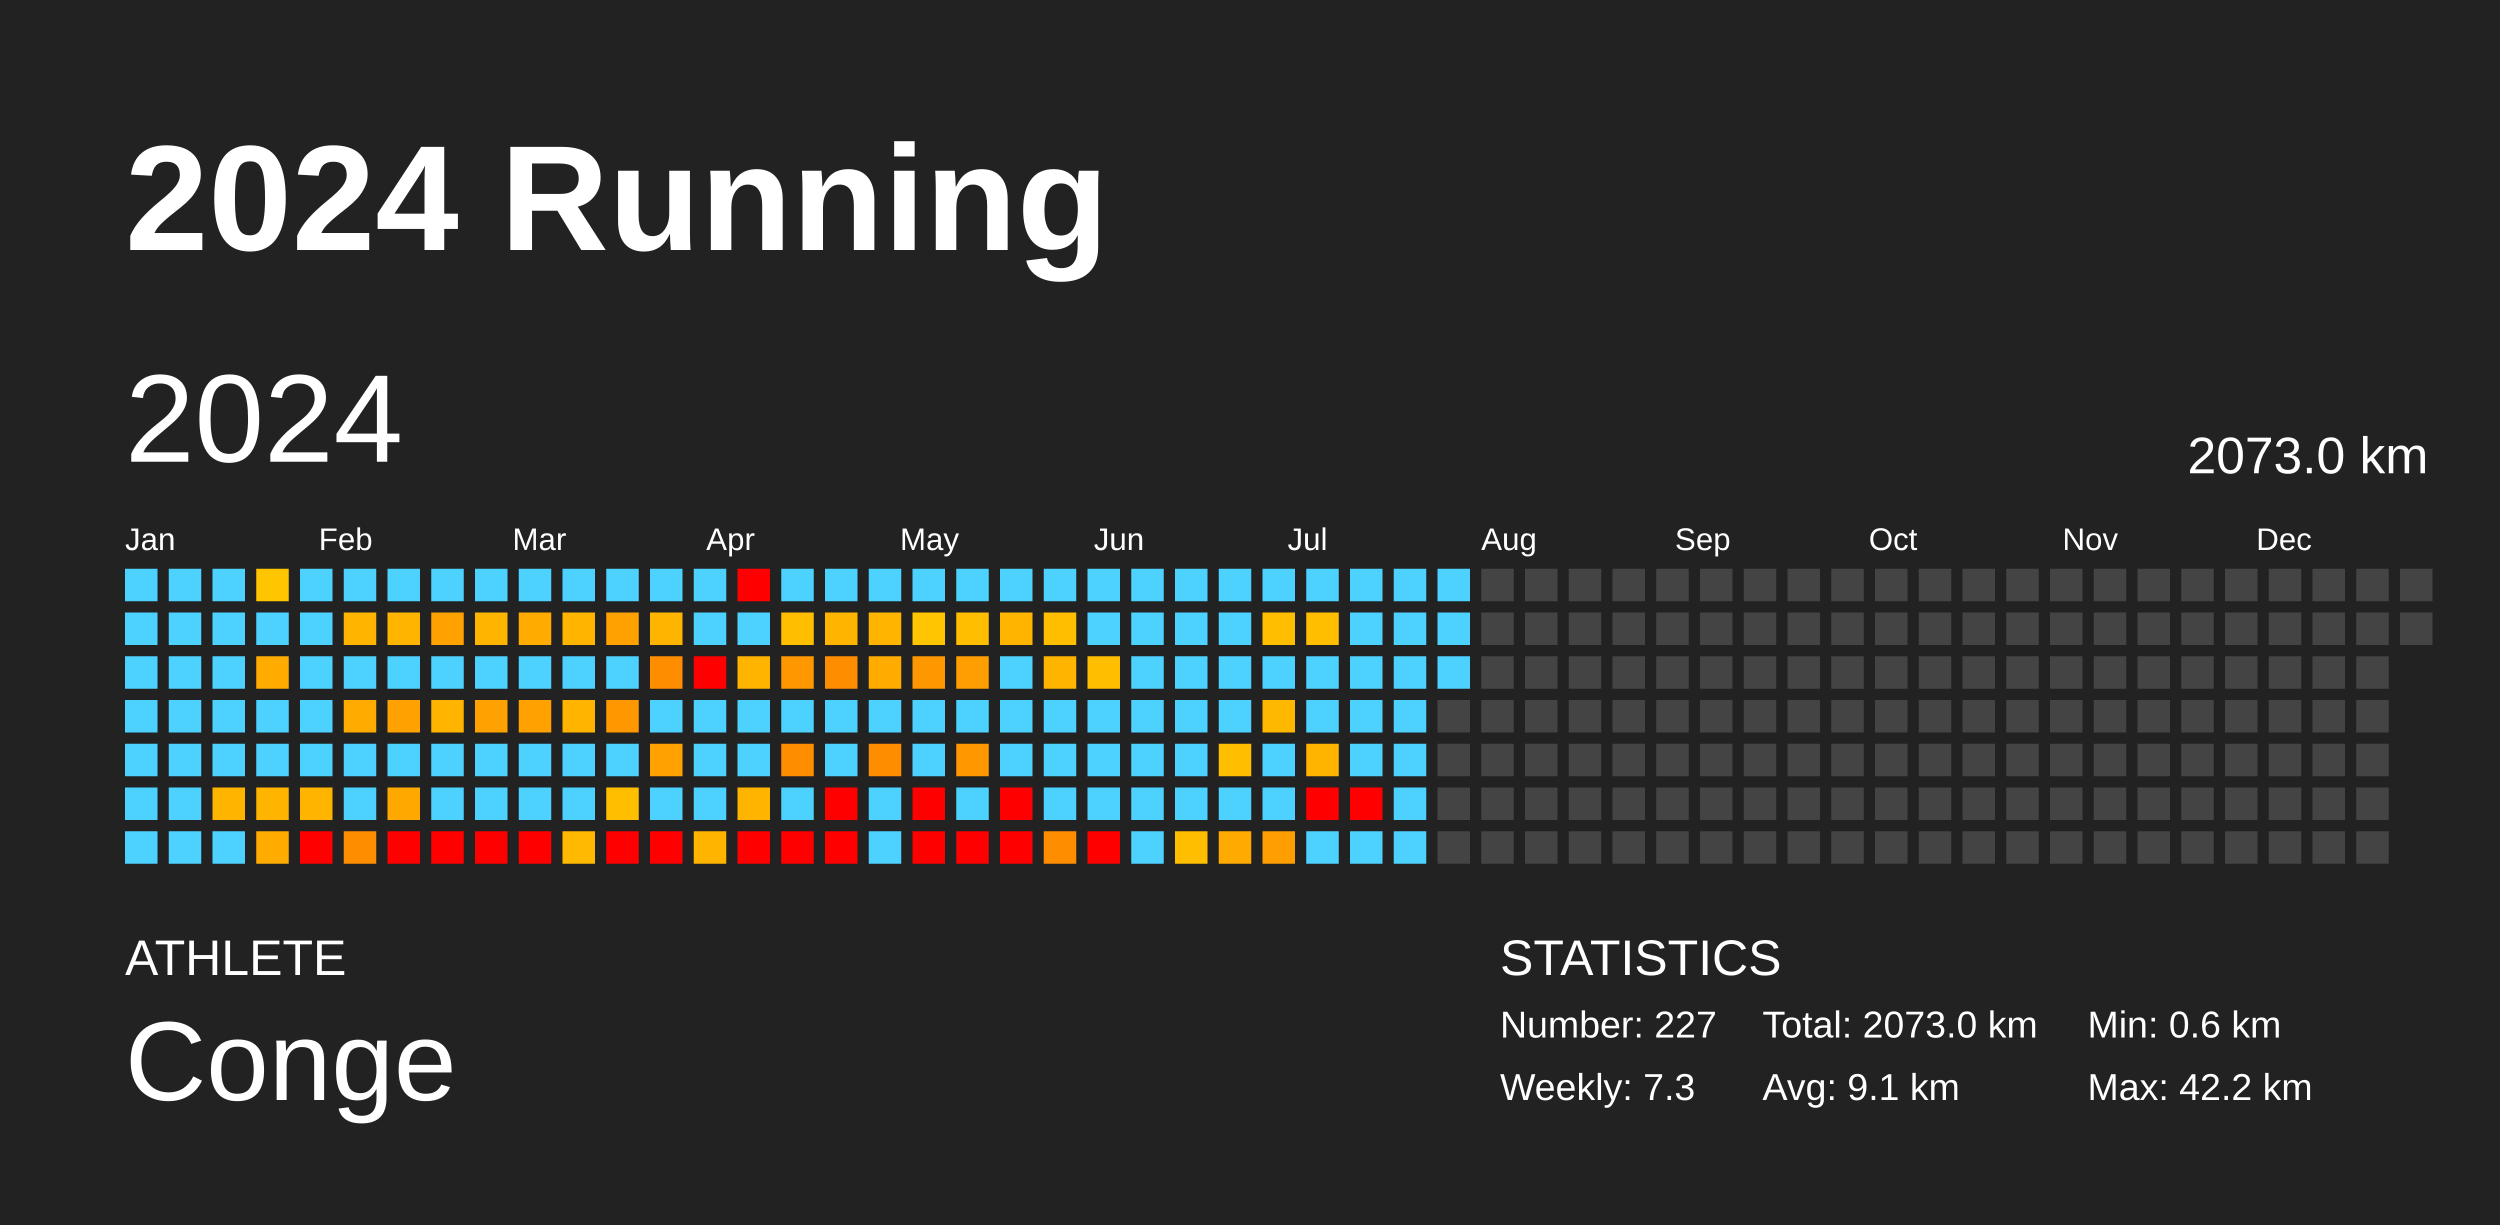
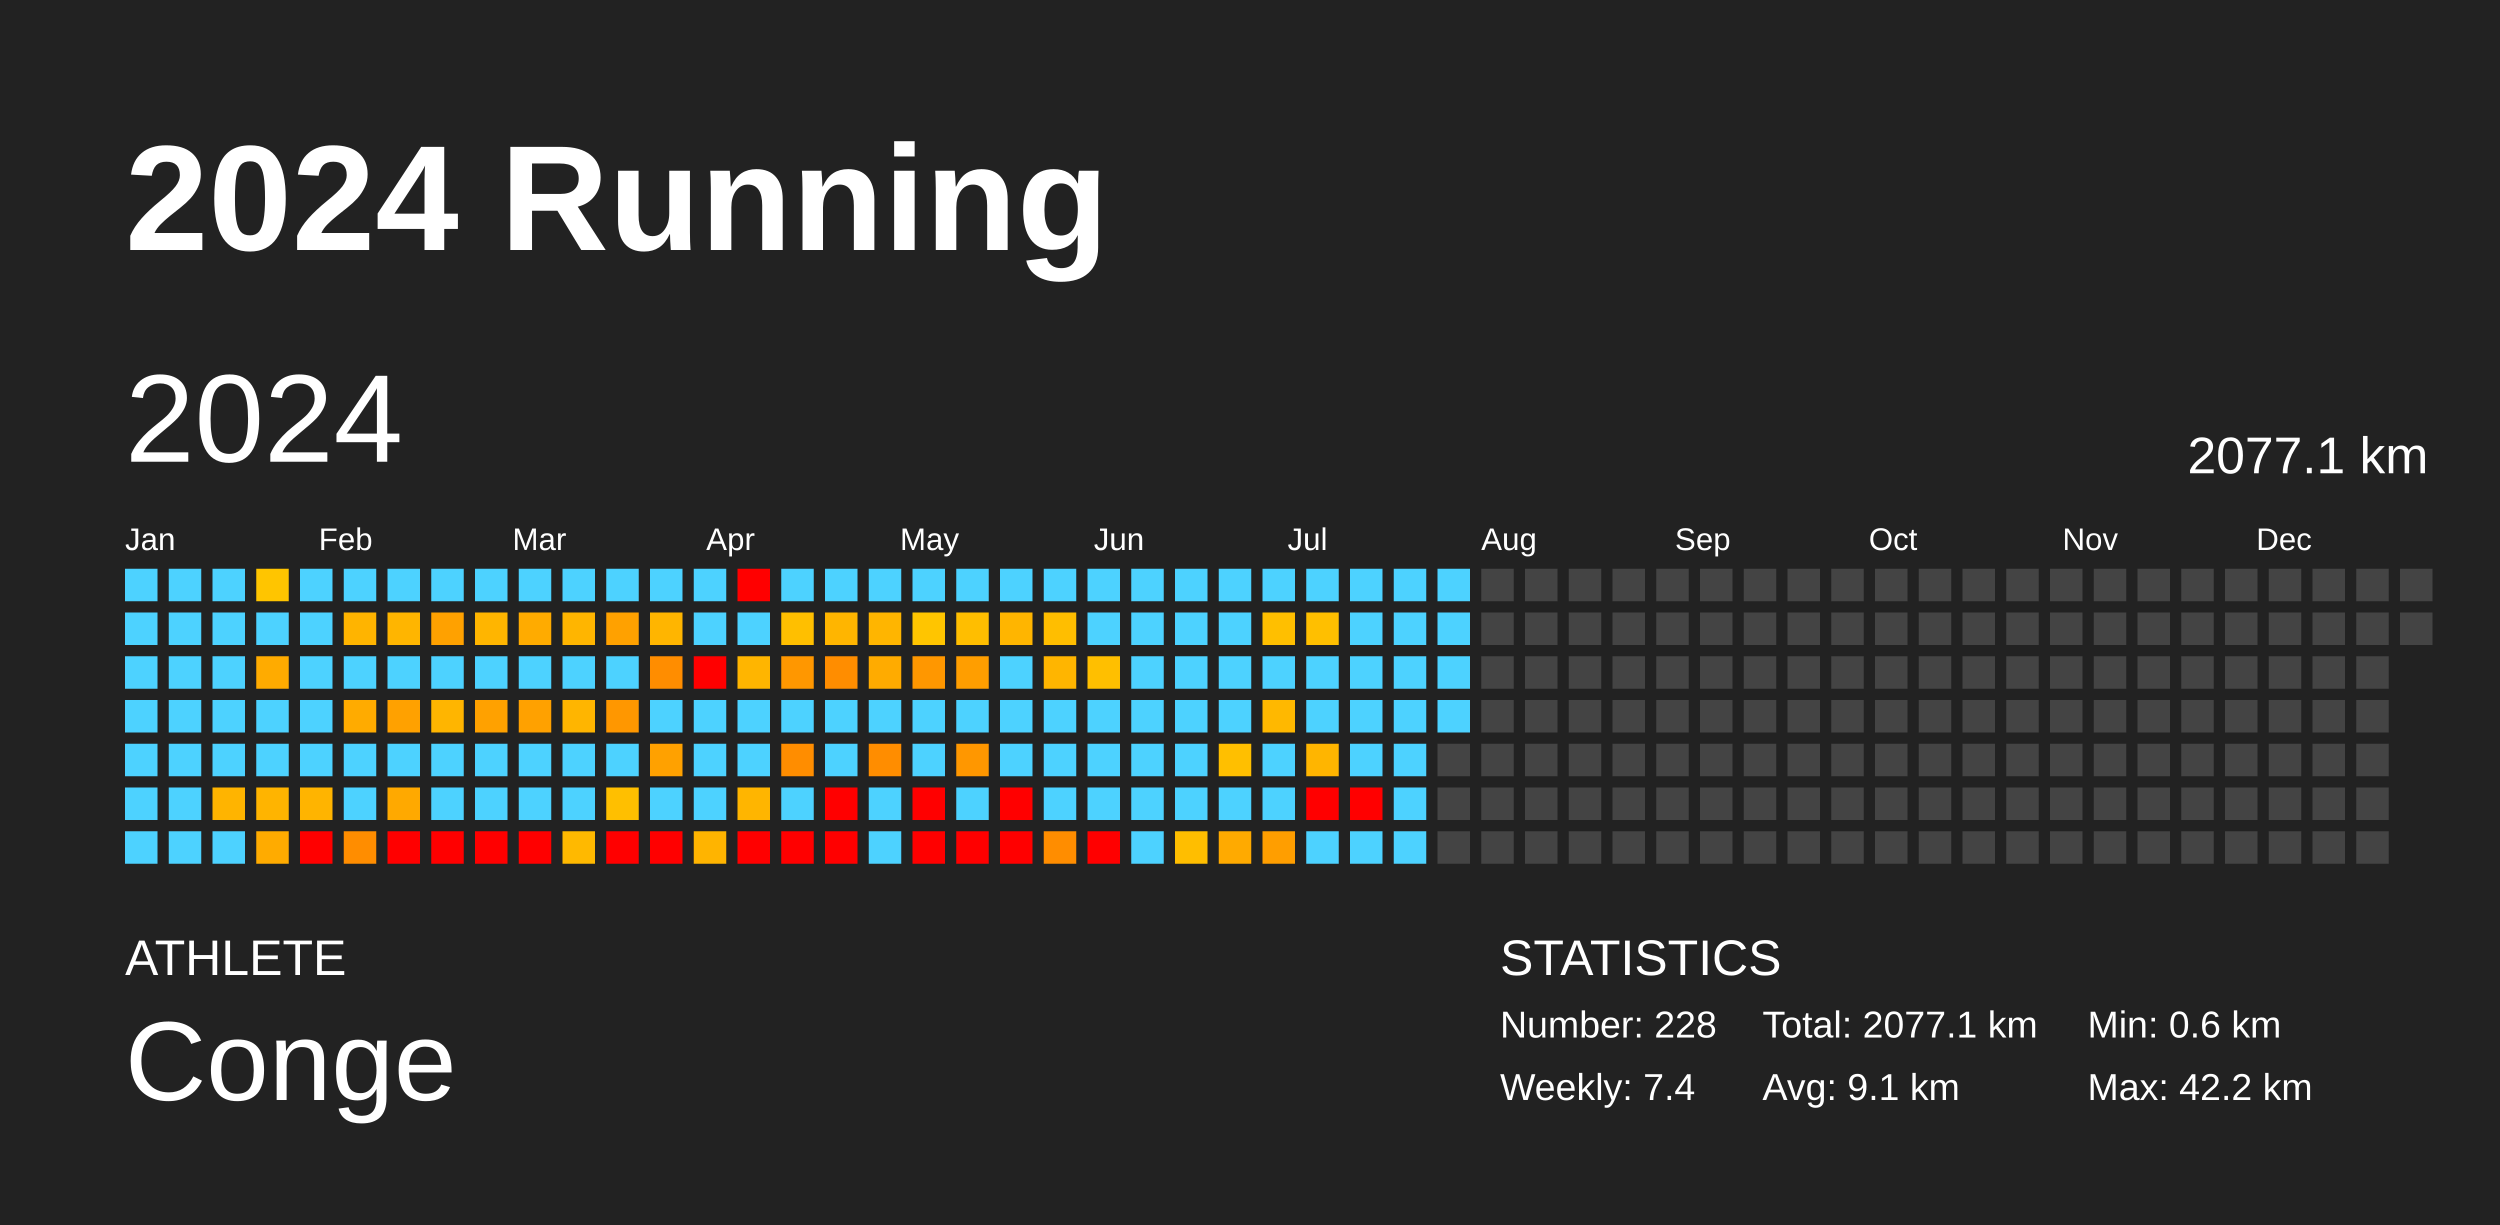
<svg xmlns="http://www.w3.org/2000/svg" baseProfile="full" height="98mm" version="1.1" viewBox="0,0,200,98" width="200mm">
  <defs />
  <rect fill="#222222" height="98" width="200" x="0" y="0" />
  <text fill="#FFFFFF" style="font-size:12px; font-family:Arial; font-weight:bold;" x="10" y="20">2024 Running</text>
  <text fill="#FFFFFF" style="font-size:4px; font-family:Arial" x="10" y="78">ATHLETE</text>
  <text fill="#FFFFFF" style="font-size:9px; font-family:Arial" x="10" y="88">Conge</text>
  <text fill="#FFFFFF" style="font-size:4px; font-family:Arial" x="120" y="78">STATISTICS</text>
-   <text fill="#FFFFFF" style="font-size:3px; font-family:Arial" x="120" y="83">Number: 227</text>
-   <text fill="#FFFFFF" style="font-size:3px; font-family:Arial" x="120" y="88">Weekly: 7.3</text>
-   <text fill="#FFFFFF" style="font-size:3px; font-family:Arial" x="141" y="83">Total: 2073.0 km</text>
+   <text fill="#FFFFFF" style="font-size:3px; font-family:Arial" x="120" y="83">Number: 228</text>
+   <text fill="#FFFFFF" style="font-size:3px; font-family:Arial" x="120" y="88">Weekly: 7.4</text>
+   <text fill="#FFFFFF" style="font-size:3px; font-family:Arial" x="141" y="83">Total: 2077.1 km</text>
  <text fill="#FFFFFF" style="font-size:3px; font-family:Arial" x="141" y="88">Avg: 9.1 km</text>
  <text fill="#FFFFFF" style="font-size:3px; font-family:Arial" x="167" y="83">Min: 0.6 km</text>
  <text fill="#FFFFFF" style="font-size:3px; font-family:Arial" x="167" y="88">Max: 42.2 km</text>
  <text dominant-baseline="hanging" fill="#FFFFFF" style="font-size:10.0px; font-family:Arial;" x="10" y="30">2024</text>
-   <text dominant-baseline="hanging" fill="#FFFFFF" style="font-size:4.125px; font-family:Arial;" x="175" y="35">2073.0 km</text>
+   <text dominant-baseline="hanging" fill="#FFFFFF" style="font-size:4.125px; font-family:Arial;" x="175" y="35">2077.1 km</text>
  <text fill="#FFFFFF" style="font-size:2.5px; font-family:Arial" x="10.0" y="44">Jan</text>
  <text fill="#FFFFFF" style="font-size:2.5px; font-family:Arial" x="25.5" y="44">Feb</text>
  <text fill="#FFFFFF" style="font-size:2.5px; font-family:Arial" x="41.0" y="44">Mar</text>
  <text fill="#FFFFFF" style="font-size:2.5px; font-family:Arial" x="56.5" y="44">Apr</text>
  <text fill="#FFFFFF" style="font-size:2.5px; font-family:Arial" x="72.0" y="44">May</text>
  <text fill="#FFFFFF" style="font-size:2.5px; font-family:Arial" x="87.5" y="44">Jun</text>
  <text fill="#FFFFFF" style="font-size:2.5px; font-family:Arial" x="103.0" y="44">Jul</text>
  <text fill="#FFFFFF" style="font-size:2.5px; font-family:Arial" x="118.5" y="44">Aug</text>
  <text fill="#FFFFFF" style="font-size:2.5px; font-family:Arial" x="134.0" y="44">Sep</text>
  <text fill="#FFFFFF" style="font-size:2.5px; font-family:Arial" x="149.5" y="44">Oct</text>
  <text fill="#FFFFFF" style="font-size:2.5px; font-family:Arial" x="165.0" y="44">Nov</text>
  <text fill="#FFFFFF" style="font-size:2.5px; font-family:Arial" x="180.5" y="44">Dec</text>
  <rect fill="#4dd2ff" height="2.6" width="2.6" x="10.0" y="45.5" />
  <rect fill="#4dd2ff" height="2.6" width="2.6" x="10.0" y="49.0" />
  <rect fill="#4dd2ff" height="2.6" width="2.6" x="10.0" y="52.5" />
  <rect fill="#4dd2ff" height="2.6" width="2.6" x="10.0" y="56.0" />
  <rect fill="#4dd2ff" height="2.6" width="2.6" x="10.0" y="59.5" />
  <rect fill="#4dd2ff" height="2.6" width="2.6" x="10.0" y="63.0" />
  <rect fill="#4dd2ff" height="2.6" width="2.6" x="10.0" y="66.5" />
  <rect fill="#4dd2ff" height="2.6" width="2.6" x="13.5" y="45.5" />
  <rect fill="#4dd2ff" height="2.6" width="2.6" x="13.5" y="49.0" />
  <rect fill="#4dd2ff" height="2.6" width="2.6" x="13.5" y="52.5" />
  <rect fill="#4dd2ff" height="2.6" width="2.6" x="13.5" y="56.0" />
  <rect fill="#4dd2ff" height="2.6" width="2.6" x="13.5" y="59.5" />
  <rect fill="#4dd2ff" height="2.6" width="2.6" x="13.5" y="63.0" />
  <rect fill="#4dd2ff" height="2.6" width="2.6" x="13.5" y="66.5" />
  <rect fill="#4dd2ff" height="2.6" width="2.6" x="17.0" y="45.5" />
  <rect fill="#4dd2ff" height="2.6" width="2.6" x="17.0" y="49.0" />
  <rect fill="#4dd2ff" height="2.6" width="2.6" x="17.0" y="52.5" />
  <rect fill="#4dd2ff" height="2.6" width="2.6" x="17.0" y="56.0" />
  <rect fill="#4dd2ff" height="2.6" width="2.6" x="17.0" y="59.5" />
  <rect fill="#ffb400" height="2.6" width="2.6" x="17.0" y="63.0" />
  <rect fill="#4dd2ff" height="2.6" width="2.6" x="17.0" y="66.5" />
  <rect fill="#ffc500" height="2.6" width="2.6" x="20.5" y="45.5" />
  <rect fill="#4dd2ff" height="2.6" width="2.6" x="20.5" y="49.0" />
  <rect fill="#ffab00" height="2.6" width="2.6" x="20.5" y="52.5" />
  <rect fill="#4dd2ff" height="2.6" width="2.6" x="20.5" y="56.0" />
  <rect fill="#4dd2ff" height="2.6" width="2.6" x="20.5" y="59.5" />
  <rect fill="#ffb400" height="2.6" width="2.6" x="20.5" y="63.0" />
  <rect fill="#ffab00" height="2.6" width="2.6" x="20.5" y="66.5" />
  <rect fill="#4dd2ff" height="2.6" width="2.6" x="24.0" y="45.5" />
  <rect fill="#4dd2ff" height="2.6" width="2.6" x="24.0" y="49.0" />
  <rect fill="#4dd2ff" height="2.6" width="2.6" x="24.0" y="52.5" />
  <rect fill="#4dd2ff" height="2.6" width="2.6" x="24.0" y="56.0" />
  <rect fill="#4dd2ff" height="2.6" width="2.6" x="24.0" y="59.5" />
  <rect fill="#ffb400" height="2.6" width="2.6" x="24.0" y="63.0" />
  <rect fill="red" height="2.6" width="2.6" x="24.0" y="66.5" />
  <rect fill="#4dd2ff" height="2.6" width="2.6" x="27.5" y="45.5" />
  <rect fill="#ffb400" height="2.6" width="2.6" x="27.5" y="49.0" />
  <rect fill="#4dd2ff" height="2.6" width="2.6" x="27.5" y="52.5" />
  <rect fill="#ffab00" height="2.6" width="2.6" x="27.5" y="56.0" />
  <rect fill="#4dd2ff" height="2.6" width="2.6" x="27.5" y="59.5" />
  <rect fill="#4dd2ff" height="2.6" width="2.6" x="27.5" y="63.0" />
  <rect fill="#ff8d00" height="2.6" width="2.6" x="27.5" y="66.5" />
  <rect fill="#4dd2ff" height="2.6" width="2.6" x="31.0" y="45.5" />
  <rect fill="#ffb500" height="2.6" width="2.6" x="31.0" y="49.0" />
  <rect fill="#4dd2ff" height="2.6" width="2.6" x="31.0" y="52.5" />
  <rect fill="#ffa100" height="2.6" width="2.6" x="31.0" y="56.0" />
  <rect fill="#4dd2ff" height="2.6" width="2.6" x="31.0" y="59.5" />
  <rect fill="#ffa900" height="2.6" width="2.6" x="31.0" y="63.0" />
  <rect fill="red" height="2.6" width="2.6" x="31.0" y="66.5" />
  <rect fill="#4dd2ff" height="2.6" width="2.6" x="34.5" y="45.5" />
  <rect fill="#ffa100" height="2.6" width="2.6" x="34.5" y="49.0" />
  <rect fill="#4dd2ff" height="2.6" width="2.6" x="34.5" y="52.5" />
  <rect fill="#ffb500" height="2.6" width="2.6" x="34.5" y="56.0" />
  <rect fill="#4dd2ff" height="2.6" width="2.6" x="34.5" y="59.5" />
  <rect fill="#4dd2ff" height="2.6" width="2.6" x="34.5" y="63.0" />
  <rect fill="red" height="2.6" width="2.6" x="34.5" y="66.5" />
  <rect fill="#4dd2ff" height="2.6" width="2.6" x="38.0" y="45.5" />
  <rect fill="#ffb500" height="2.6" width="2.6" x="38.0" y="49.0" />
  <rect fill="#4dd2ff" height="2.6" width="2.6" x="38.0" y="52.5" />
  <rect fill="#ffa100" height="2.6" width="2.6" x="38.0" y="56.0" />
  <rect fill="#4dd2ff" height="2.6" width="2.6" x="38.0" y="59.5" />
  <rect fill="#4dd2ff" height="2.6" width="2.6" x="38.0" y="63.0" />
  <rect fill="red" height="2.6" width="2.6" x="38.0" y="66.5" />
  <rect fill="#4dd2ff" height="2.6" width="2.6" x="41.5" y="45.5" />
  <rect fill="#ffab00" height="2.6" width="2.6" x="41.5" y="49.0" />
  <rect fill="#4dd2ff" height="2.6" width="2.6" x="41.5" y="52.5" />
  <rect fill="#ffa100" height="2.6" width="2.6" x="41.5" y="56.0" />
  <rect fill="#4dd2ff" height="2.6" width="2.6" x="41.5" y="59.5" />
  <rect fill="#4dd2ff" height="2.6" width="2.6" x="41.5" y="63.0" />
  <rect fill="red" height="2.6" width="2.6" x="41.5" y="66.5" />
  <rect fill="#4dd2ff" height="2.6" width="2.6" x="45.0" y="45.5" />
  <rect fill="#ffb500" height="2.6" width="2.6" x="45.0" y="49.0" />
  <rect fill="#4dd2ff" height="2.6" width="2.6" x="45.0" y="52.5" />
  <rect fill="#ffb500" height="2.6" width="2.6" x="45.0" y="56.0" />
  <rect fill="#4dd2ff" height="2.6" width="2.6" x="45.0" y="59.5" />
  <rect fill="#4dd2ff" height="2.6" width="2.6" x="45.0" y="63.0" />
  <rect fill="#ffb900" height="2.6" width="2.6" x="45.0" y="66.5" />
  <rect fill="#4dd2ff" height="2.6" width="2.6" x="48.5" y="45.5" />
  <rect fill="#ffa100" height="2.6" width="2.6" x="48.5" y="49.0" />
  <rect fill="#4dd2ff" height="2.6" width="2.6" x="48.5" y="52.5" />
  <rect fill="#ff9700" height="2.6" width="2.6" x="48.5" y="56.0" />
  <rect fill="#4dd2ff" height="2.6" width="2.6" x="48.5" y="59.5" />
  <rect fill="#ffbf00" height="2.6" width="2.6" x="48.5" y="63.0" />
  <rect fill="red" height="2.6" width="2.6" x="48.5" y="66.5" />
  <rect fill="#4dd2ff" height="2.6" width="2.6" x="52.0" y="45.5" />
  <rect fill="#ffb500" height="2.6" width="2.6" x="52.0" y="49.0" />
  <rect fill="#ff8d00" height="2.6" width="2.6" x="52.0" y="52.5" />
  <rect fill="#4dd2ff" height="2.6" width="2.6" x="52.0" y="56.0" />
  <rect fill="#ffa100" height="2.6" width="2.6" x="52.0" y="59.5" />
  <rect fill="#4dd2ff" height="2.6" width="2.6" x="52.0" y="63.0" />
  <rect fill="red" height="2.6" width="2.6" x="52.0" y="66.5" />
  <rect fill="#4dd2ff" height="2.6" width="2.6" x="55.5" y="45.5" />
  <rect fill="#4dd2ff" height="2.6" width="2.6" x="55.5" y="49.0" />
  <rect fill="red" height="2.6" width="2.6" x="55.5" y="52.5" />
  <rect fill="#4dd2ff" height="2.6" width="2.6" x="55.5" y="56.0" />
  <rect fill="#4dd2ff" height="2.6" width="2.6" x="55.5" y="59.5" />
  <rect fill="#4dd2ff" height="2.6" width="2.6" x="55.5" y="63.0" />
  <rect fill="#ffb400" height="2.6" width="2.6" x="55.5" y="66.5" />
  <rect fill="red" height="2.6" width="2.6" x="59.0" y="45.5" />
  <rect fill="#4dd2ff" height="2.6" width="2.6" x="59.0" y="49.0" />
  <rect fill="#ffb500" height="2.6" width="2.6" x="59.0" y="52.5" />
  <rect fill="#4dd2ff" height="2.6" width="2.6" x="59.0" y="56.0" />
  <rect fill="#4dd2ff" height="2.6" width="2.6" x="59.0" y="59.5" />
  <rect fill="#ffb500" height="2.6" width="2.6" x="59.0" y="63.0" />
  <rect fill="red" height="2.6" width="2.6" x="59.0" y="66.5" />
  <rect fill="#4dd2ff" height="2.6" width="2.6" x="62.5" y="45.5" />
  <rect fill="#ffbf00" height="2.6" width="2.6" x="62.5" y="49.0" />
  <rect fill="#ff9700" height="2.6" width="2.6" x="62.5" y="52.5" />
  <rect fill="#4dd2ff" height="2.6" width="2.6" x="62.5" y="56.0" />
  <rect fill="#ff8d00" height="2.6" width="2.6" x="62.5" y="59.5" />
  <rect fill="#4dd2ff" height="2.6" width="2.6" x="62.5" y="63.0" />
  <rect fill="red" height="2.6" width="2.6" x="62.5" y="66.5" />
  <rect fill="#4dd2ff" height="2.6" width="2.6" x="66.0" y="45.5" />
  <rect fill="#ffb500" height="2.6" width="2.6" x="66.0" y="49.0" />
  <rect fill="#ff8d00" height="2.6" width="2.6" x="66.0" y="52.5" />
  <rect fill="#4dd2ff" height="2.6" width="2.6" x="66.0" y="56.0" />
  <rect fill="#4dd2ff" height="2.6" width="2.6" x="66.0" y="59.5" />
  <rect fill="red" height="2.6" width="2.6" x="66.0" y="63.0" />
  <rect fill="red" height="2.6" width="2.6" x="66.0" y="66.5" />
  <rect fill="#4dd2ff" height="2.6" width="2.6" x="69.5" y="45.5" />
  <rect fill="#ffb500" height="2.6" width="2.6" x="69.5" y="49.0" />
  <rect fill="#ffab00" height="2.6" width="2.6" x="69.5" y="52.5" />
  <rect fill="#4dd2ff" height="2.6" width="2.6" x="69.5" y="56.0" />
  <rect fill="#ff8d00" height="2.6" width="2.6" x="69.5" y="59.5" />
  <rect fill="#4dd2ff" height="2.6" width="2.6" x="69.5" y="63.0" />
  <rect fill="#4dd2ff" height="2.6" width="2.6" x="69.5" y="66.5" />
  <rect fill="#4dd2ff" height="2.6" width="2.6" x="73.0" y="45.5" />
  <rect fill="#ffc500" height="2.6" width="2.6" x="73.0" y="49.0" />
  <rect fill="#ff9700" height="2.6" width="2.6" x="73.0" y="52.5" />
  <rect fill="#4dd2ff" height="2.6" width="2.6" x="73.0" y="56.0" />
  <rect fill="#4dd2ff" height="2.6" width="2.6" x="73.0" y="59.5" />
  <rect fill="red" height="2.6" width="2.6" x="73.0" y="63.0" />
  <rect fill="red" height="2.6" width="2.6" x="73.0" y="66.5" />
  <rect fill="#4dd2ff" height="2.6" width="2.6" x="76.5" y="45.5" />
  <rect fill="#ffbe00" height="2.6" width="2.6" x="76.5" y="49.0" />
  <rect fill="#ff9e00" height="2.6" width="2.6" x="76.5" y="52.5" />
  <rect fill="#4dd2ff" height="2.6" width="2.6" x="76.5" y="56.0" />
  <rect fill="#ff9700" height="2.6" width="2.6" x="76.5" y="59.5" />
  <rect fill="#4dd2ff" height="2.6" width="2.6" x="76.5" y="63.0" />
  <rect fill="red" height="2.6" width="2.6" x="76.5" y="66.5" />
  <rect fill="#4dd2ff" height="2.6" width="2.6" x="80.0" y="45.5" />
  <rect fill="#ffb500" height="2.6" width="2.6" x="80.0" y="49.0" />
  <rect fill="#4dd2ff" height="2.6" width="2.6" x="80.0" y="52.5" />
  <rect fill="#4dd2ff" height="2.6" width="2.6" x="80.0" y="56.0" />
  <rect fill="#4dd2ff" height="2.6" width="2.6" x="80.0" y="59.5" />
  <rect fill="red" height="2.6" width="2.6" x="80.0" y="63.0" />
  <rect fill="red" height="2.6" width="2.6" x="80.0" y="66.5" />
  <rect fill="#4dd2ff" height="2.6" width="2.6" x="83.5" y="45.5" />
  <rect fill="#ffbe00" height="2.6" width="2.6" x="83.5" y="49.0" />
  <rect fill="#ffb500" height="2.6" width="2.6" x="83.5" y="52.5" />
  <rect fill="#4dd2ff" height="2.6" width="2.6" x="83.5" y="56.0" />
  <rect fill="#4dd2ff" height="2.6" width="2.6" x="83.5" y="59.5" />
  <rect fill="#4dd2ff" height="2.6" width="2.6" x="83.5" y="63.0" />
  <rect fill="#ff8d00" height="2.6" width="2.6" x="83.5" y="66.5" />
  <rect fill="#4dd2ff" height="2.6" width="2.6" x="87.0" y="45.5" />
  <rect fill="#4dd2ff" height="2.6" width="2.6" x="87.0" y="49.0" />
  <rect fill="#ffbf00" height="2.6" width="2.6" x="87.0" y="52.5" />
  <rect fill="#4dd2ff" height="2.6" width="2.6" x="87.0" y="56.0" />
  <rect fill="#4dd2ff" height="2.6" width="2.6" x="87.0" y="59.5" />
  <rect fill="#4dd2ff" height="2.6" width="2.6" x="87.0" y="63.0" />
  <rect fill="red" height="2.6" width="2.6" x="87.0" y="66.5" />
  <rect fill="#4dd2ff" height="2.6" width="2.6" x="90.5" y="45.5" />
  <rect fill="#4dd2ff" height="2.6" width="2.6" x="90.5" y="49.0" />
  <rect fill="#4dd2ff" height="2.6" width="2.6" x="90.5" y="52.5" />
  <rect fill="#4dd2ff" height="2.6" width="2.6" x="90.5" y="56.0" />
  <rect fill="#4dd2ff" height="2.6" width="2.6" x="90.5" y="59.5" />
  <rect fill="#4dd2ff" height="2.6" width="2.6" x="90.5" y="63.0" />
  <rect fill="#4dd2ff" height="2.6" width="2.6" x="90.5" y="66.5" />
  <rect fill="#4dd2ff" height="2.6" width="2.6" x="94.0" y="45.5" />
  <rect fill="#4dd2ff" height="2.6" width="2.6" x="94.0" y="49.0" />
  <rect fill="#4dd2ff" height="2.6" width="2.6" x="94.0" y="52.5" />
  <rect fill="#4dd2ff" height="2.6" width="2.6" x="94.0" y="56.0" />
  <rect fill="#4dd2ff" height="2.6" width="2.6" x="94.0" y="59.5" />
  <rect fill="#4dd2ff" height="2.6" width="2.6" x="94.0" y="63.0" />
  <rect fill="#ffbe00" height="2.6" width="2.6" x="94.0" y="66.5" />
  <rect fill="#4dd2ff" height="2.6" width="2.6" x="97.5" y="45.5" />
  <rect fill="#4dd2ff" height="2.6" width="2.6" x="97.5" y="49.0" />
  <rect fill="#4dd2ff" height="2.6" width="2.6" x="97.5" y="52.5" />
  <rect fill="#4dd2ff" height="2.6" width="2.6" x="97.5" y="56.0" />
  <rect fill="#ffbf00" height="2.6" width="2.6" x="97.5" y="59.5" />
  <rect fill="#4dd2ff" height="2.6" width="2.6" x="97.5" y="63.0" />
  <rect fill="#ffaa00" height="2.6" width="2.6" x="97.5" y="66.5" />
  <rect fill="#4dd2ff" height="2.6" width="2.6" x="101.0" y="45.5" />
  <rect fill="#ffbf00" height="2.6" width="2.6" x="101.0" y="49.0" />
  <rect fill="#4dd2ff" height="2.6" width="2.6" x="101.0" y="52.5" />
  <rect fill="#ffb800" height="2.6" width="2.6" x="101.0" y="56.0" />
  <rect fill="#4dd2ff" height="2.6" width="2.6" x="101.0" y="59.5" />
  <rect fill="#4dd2ff" height="2.6" width="2.6" x="101.0" y="63.0" />
  <rect fill="#ff9e00" height="2.6" width="2.6" x="101.0" y="66.5" />
  <rect fill="#4dd2ff" height="2.6" width="2.6" x="104.5" y="45.5" />
  <rect fill="#ffbf00" height="2.6" width="2.6" x="104.5" y="49.0" />
  <rect fill="#4dd2ff" height="2.6" width="2.6" x="104.5" y="52.5" />
  <rect fill="#4dd2ff" height="2.6" width="2.6" x="104.5" y="56.0" />
  <rect fill="#ffb500" height="2.6" width="2.6" x="104.5" y="59.5" />
  <rect fill="red" height="2.6" width="2.6" x="104.5" y="63.0" />
  <rect fill="#4dd2ff" height="2.6" width="2.6" x="104.5" y="66.5" />
  <rect fill="#4dd2ff" height="2.6" width="2.6" x="108.0" y="45.5" />
  <rect fill="#4dd2ff" height="2.6" width="2.6" x="108.0" y="49.0" />
  <rect fill="#4dd2ff" height="2.6" width="2.6" x="108.0" y="52.5" />
  <rect fill="#4dd2ff" height="2.6" width="2.6" x="108.0" y="56.0" />
  <rect fill="#4dd2ff" height="2.6" width="2.6" x="108.0" y="59.5" />
  <rect fill="red" height="2.6" width="2.6" x="108.0" y="63.0" />
  <rect fill="#4dd2ff" height="2.6" width="2.6" x="108.0" y="66.5" />
  <rect fill="#4dd2ff" height="2.6" width="2.6" x="111.5" y="45.5" />
  <rect fill="#4dd2ff" height="2.6" width="2.6" x="111.5" y="49.0" />
  <rect fill="#4dd2ff" height="2.6" width="2.6" x="111.5" y="52.5" />
  <rect fill="#4dd2ff" height="2.6" width="2.6" x="111.5" y="56.0" />
  <rect fill="#4dd2ff" height="2.6" width="2.6" x="111.5" y="59.5" />
  <rect fill="#4dd2ff" height="2.6" width="2.6" x="111.5" y="63.0" />
  <rect fill="#4dd2ff" height="2.6" width="2.6" x="111.5" y="66.5" />
  <rect fill="#4dd2ff" height="2.6" width="2.6" x="115.0" y="45.5" />
  <rect fill="#4dd2ff" height="2.6" width="2.6" x="115.0" y="49.0" />
  <rect fill="#4dd2ff" height="2.6" width="2.6" x="115.0" y="52.5" />
-   <rect fill="#444444" height="2.6" width="2.6" x="115.0" y="56.0" />
+   <rect fill="#4dd2ff" height="2.6" width="2.6" x="115.0" y="56.0" />
  <rect fill="#444444" height="2.6" width="2.6" x="115.0" y="59.5" />
  <rect fill="#444444" height="2.6" width="2.6" x="115.0" y="63.0" />
  <rect fill="#444444" height="2.6" width="2.6" x="115.0" y="66.5" />
  <rect fill="#444444" height="2.6" width="2.6" x="118.5" y="45.5" />
  <rect fill="#444444" height="2.6" width="2.6" x="118.5" y="49.0" />
  <rect fill="#444444" height="2.6" width="2.6" x="118.5" y="52.5" />
  <rect fill="#444444" height="2.6" width="2.6" x="118.5" y="56.0" />
  <rect fill="#444444" height="2.6" width="2.6" x="118.5" y="59.5" />
  <rect fill="#444444" height="2.6" width="2.6" x="118.5" y="63.0" />
  <rect fill="#444444" height="2.6" width="2.6" x="118.5" y="66.5" />
  <rect fill="#444444" height="2.6" width="2.6" x="122.0" y="45.5" />
  <rect fill="#444444" height="2.6" width="2.6" x="122.0" y="49.0" />
  <rect fill="#444444" height="2.6" width="2.6" x="122.0" y="52.5" />
  <rect fill="#444444" height="2.6" width="2.6" x="122.0" y="56.0" />
  <rect fill="#444444" height="2.6" width="2.6" x="122.0" y="59.5" />
  <rect fill="#444444" height="2.6" width="2.6" x="122.0" y="63.0" />
  <rect fill="#444444" height="2.6" width="2.6" x="122.0" y="66.5" />
  <rect fill="#444444" height="2.6" width="2.6" x="125.5" y="45.5" />
  <rect fill="#444444" height="2.6" width="2.6" x="125.5" y="49.0" />
  <rect fill="#444444" height="2.6" width="2.6" x="125.5" y="52.5" />
  <rect fill="#444444" height="2.6" width="2.6" x="125.5" y="56.0" />
  <rect fill="#444444" height="2.6" width="2.6" x="125.5" y="59.5" />
  <rect fill="#444444" height="2.6" width="2.6" x="125.5" y="63.0" />
  <rect fill="#444444" height="2.6" width="2.6" x="125.5" y="66.5" />
  <rect fill="#444444" height="2.6" width="2.6" x="129.0" y="45.5" />
  <rect fill="#444444" height="2.6" width="2.6" x="129.0" y="49.0" />
  <rect fill="#444444" height="2.6" width="2.6" x="129.0" y="52.5" />
  <rect fill="#444444" height="2.6" width="2.6" x="129.0" y="56.0" />
  <rect fill="#444444" height="2.6" width="2.6" x="129.0" y="59.5" />
  <rect fill="#444444" height="2.6" width="2.6" x="129.0" y="63.0" />
  <rect fill="#444444" height="2.6" width="2.6" x="129.0" y="66.5" />
  <rect fill="#444444" height="2.6" width="2.6" x="132.5" y="45.5" />
  <rect fill="#444444" height="2.6" width="2.6" x="132.5" y="49.0" />
  <rect fill="#444444" height="2.6" width="2.6" x="132.5" y="52.5" />
  <rect fill="#444444" height="2.6" width="2.6" x="132.5" y="56.0" />
  <rect fill="#444444" height="2.6" width="2.6" x="132.5" y="59.5" />
  <rect fill="#444444" height="2.6" width="2.6" x="132.5" y="63.0" />
  <rect fill="#444444" height="2.6" width="2.6" x="132.5" y="66.5" />
  <rect fill="#444444" height="2.6" width="2.6" x="136.0" y="45.5" />
  <rect fill="#444444" height="2.6" width="2.6" x="136.0" y="49.0" />
  <rect fill="#444444" height="2.6" width="2.6" x="136.0" y="52.5" />
  <rect fill="#444444" height="2.6" width="2.6" x="136.0" y="56.0" />
  <rect fill="#444444" height="2.6" width="2.6" x="136.0" y="59.5" />
  <rect fill="#444444" height="2.6" width="2.6" x="136.0" y="63.0" />
  <rect fill="#444444" height="2.6" width="2.6" x="136.0" y="66.5" />
  <rect fill="#444444" height="2.6" width="2.6" x="139.5" y="45.5" />
  <rect fill="#444444" height="2.6" width="2.6" x="139.5" y="49.0" />
  <rect fill="#444444" height="2.6" width="2.6" x="139.5" y="52.5" />
  <rect fill="#444444" height="2.6" width="2.6" x="139.5" y="56.0" />
  <rect fill="#444444" height="2.6" width="2.6" x="139.5" y="59.5" />
  <rect fill="#444444" height="2.6" width="2.6" x="139.5" y="63.0" />
  <rect fill="#444444" height="2.6" width="2.6" x="139.5" y="66.5" />
  <rect fill="#444444" height="2.6" width="2.6" x="143.0" y="45.5" />
  <rect fill="#444444" height="2.6" width="2.6" x="143.0" y="49.0" />
  <rect fill="#444444" height="2.6" width="2.6" x="143.0" y="52.5" />
  <rect fill="#444444" height="2.6" width="2.6" x="143.0" y="56.0" />
  <rect fill="#444444" height="2.6" width="2.6" x="143.0" y="59.5" />
  <rect fill="#444444" height="2.6" width="2.6" x="143.0" y="63.0" />
  <rect fill="#444444" height="2.6" width="2.6" x="143.0" y="66.5" />
  <rect fill="#444444" height="2.6" width="2.6" x="146.5" y="45.5" />
  <rect fill="#444444" height="2.6" width="2.6" x="146.5" y="49.0" />
  <rect fill="#444444" height="2.6" width="2.6" x="146.5" y="52.5" />
  <rect fill="#444444" height="2.6" width="2.6" x="146.5" y="56.0" />
  <rect fill="#444444" height="2.6" width="2.6" x="146.5" y="59.5" />
  <rect fill="#444444" height="2.6" width="2.6" x="146.5" y="63.0" />
  <rect fill="#444444" height="2.6" width="2.6" x="146.5" y="66.5" />
  <rect fill="#444444" height="2.6" width="2.6" x="150.0" y="45.5" />
  <rect fill="#444444" height="2.6" width="2.6" x="150.0" y="49.0" />
  <rect fill="#444444" height="2.6" width="2.6" x="150.0" y="52.5" />
  <rect fill="#444444" height="2.6" width="2.6" x="150.0" y="56.0" />
  <rect fill="#444444" height="2.6" width="2.6" x="150.0" y="59.5" />
  <rect fill="#444444" height="2.6" width="2.6" x="150.0" y="63.0" />
  <rect fill="#444444" height="2.6" width="2.6" x="150.0" y="66.5" />
  <rect fill="#444444" height="2.6" width="2.6" x="153.5" y="45.5" />
  <rect fill="#444444" height="2.6" width="2.6" x="153.5" y="49.0" />
  <rect fill="#444444" height="2.6" width="2.6" x="153.5" y="52.5" />
  <rect fill="#444444" height="2.6" width="2.6" x="153.5" y="56.0" />
  <rect fill="#444444" height="2.6" width="2.6" x="153.5" y="59.5" />
  <rect fill="#444444" height="2.6" width="2.6" x="153.5" y="63.0" />
  <rect fill="#444444" height="2.6" width="2.6" x="153.5" y="66.5" />
  <rect fill="#444444" height="2.6" width="2.6" x="157.0" y="45.5" />
  <rect fill="#444444" height="2.6" width="2.6" x="157.0" y="49.0" />
  <rect fill="#444444" height="2.6" width="2.6" x="157.0" y="52.5" />
  <rect fill="#444444" height="2.6" width="2.6" x="157.0" y="56.0" />
  <rect fill="#444444" height="2.6" width="2.6" x="157.0" y="59.5" />
  <rect fill="#444444" height="2.6" width="2.6" x="157.0" y="63.0" />
  <rect fill="#444444" height="2.6" width="2.6" x="157.0" y="66.5" />
  <rect fill="#444444" height="2.6" width="2.6" x="160.5" y="45.5" />
  <rect fill="#444444" height="2.6" width="2.6" x="160.5" y="49.0" />
  <rect fill="#444444" height="2.6" width="2.6" x="160.5" y="52.5" />
  <rect fill="#444444" height="2.6" width="2.6" x="160.5" y="56.0" />
  <rect fill="#444444" height="2.6" width="2.6" x="160.5" y="59.5" />
  <rect fill="#444444" height="2.6" width="2.6" x="160.5" y="63.0" />
  <rect fill="#444444" height="2.6" width="2.6" x="160.5" y="66.5" />
  <rect fill="#444444" height="2.6" width="2.6" x="164.0" y="45.5" />
  <rect fill="#444444" height="2.6" width="2.6" x="164.0" y="49.0" />
  <rect fill="#444444" height="2.6" width="2.6" x="164.0" y="52.5" />
  <rect fill="#444444" height="2.6" width="2.6" x="164.0" y="56.0" />
  <rect fill="#444444" height="2.6" width="2.6" x="164.0" y="59.5" />
  <rect fill="#444444" height="2.6" width="2.6" x="164.0" y="63.0" />
  <rect fill="#444444" height="2.6" width="2.6" x="164.0" y="66.5" />
  <rect fill="#444444" height="2.6" width="2.6" x="167.5" y="45.5" />
  <rect fill="#444444" height="2.6" width="2.6" x="167.5" y="49.0" />
  <rect fill="#444444" height="2.6" width="2.6" x="167.5" y="52.5" />
  <rect fill="#444444" height="2.6" width="2.6" x="167.5" y="56.0" />
  <rect fill="#444444" height="2.6" width="2.6" x="167.5" y="59.5" />
  <rect fill="#444444" height="2.6" width="2.6" x="167.5" y="63.0" />
  <rect fill="#444444" height="2.6" width="2.6" x="167.5" y="66.5" />
  <rect fill="#444444" height="2.6" width="2.6" x="171.0" y="45.5" />
  <rect fill="#444444" height="2.6" width="2.6" x="171.0" y="49.0" />
  <rect fill="#444444" height="2.6" width="2.6" x="171.0" y="52.5" />
  <rect fill="#444444" height="2.6" width="2.6" x="171.0" y="56.0" />
  <rect fill="#444444" height="2.6" width="2.6" x="171.0" y="59.5" />
  <rect fill="#444444" height="2.6" width="2.6" x="171.0" y="63.0" />
  <rect fill="#444444" height="2.6" width="2.6" x="171.0" y="66.5" />
  <rect fill="#444444" height="2.6" width="2.6" x="174.5" y="45.5" />
  <rect fill="#444444" height="2.6" width="2.6" x="174.5" y="49.0" />
  <rect fill="#444444" height="2.6" width="2.6" x="174.5" y="52.5" />
  <rect fill="#444444" height="2.6" width="2.6" x="174.5" y="56.0" />
  <rect fill="#444444" height="2.6" width="2.6" x="174.5" y="59.5" />
  <rect fill="#444444" height="2.6" width="2.6" x="174.5" y="63.0" />
  <rect fill="#444444" height="2.6" width="2.6" x="174.5" y="66.5" />
  <rect fill="#444444" height="2.6" width="2.6" x="178.0" y="45.5" />
  <rect fill="#444444" height="2.6" width="2.6" x="178.0" y="49.0" />
  <rect fill="#444444" height="2.6" width="2.6" x="178.0" y="52.5" />
  <rect fill="#444444" height="2.6" width="2.6" x="178.0" y="56.0" />
  <rect fill="#444444" height="2.6" width="2.6" x="178.0" y="59.5" />
  <rect fill="#444444" height="2.6" width="2.6" x="178.0" y="63.0" />
  <rect fill="#444444" height="2.6" width="2.6" x="178.0" y="66.5" />
  <rect fill="#444444" height="2.6" width="2.6" x="181.5" y="45.5" />
  <rect fill="#444444" height="2.6" width="2.6" x="181.5" y="49.0" />
  <rect fill="#444444" height="2.6" width="2.6" x="181.5" y="52.5" />
  <rect fill="#444444" height="2.6" width="2.6" x="181.5" y="56.0" />
  <rect fill="#444444" height="2.6" width="2.6" x="181.5" y="59.5" />
  <rect fill="#444444" height="2.6" width="2.6" x="181.5" y="63.0" />
  <rect fill="#444444" height="2.6" width="2.6" x="181.5" y="66.5" />
  <rect fill="#444444" height="2.6" width="2.6" x="185.0" y="45.5" />
  <rect fill="#444444" height="2.6" width="2.6" x="185.0" y="49.0" />
  <rect fill="#444444" height="2.6" width="2.6" x="185.0" y="52.5" />
  <rect fill="#444444" height="2.6" width="2.6" x="185.0" y="56.0" />
  <rect fill="#444444" height="2.6" width="2.6" x="185.0" y="59.5" />
  <rect fill="#444444" height="2.6" width="2.6" x="185.0" y="63.0" />
  <rect fill="#444444" height="2.6" width="2.6" x="185.0" y="66.5" />
  <rect fill="#444444" height="2.6" width="2.6" x="188.5" y="45.5" />
  <rect fill="#444444" height="2.6" width="2.6" x="188.5" y="49.0" />
  <rect fill="#444444" height="2.6" width="2.6" x="188.5" y="52.5" />
  <rect fill="#444444" height="2.6" width="2.6" x="188.5" y="56.0" />
  <rect fill="#444444" height="2.6" width="2.6" x="188.5" y="59.5" />
  <rect fill="#444444" height="2.6" width="2.6" x="188.5" y="63.0" />
  <rect fill="#444444" height="2.6" width="2.6" x="188.5" y="66.5" />
  <rect fill="#444444" height="2.6" width="2.6" x="192.0" y="45.5" />
  <rect fill="#444444" height="2.6" width="2.6" x="192.0" y="49.0" />
</svg>
